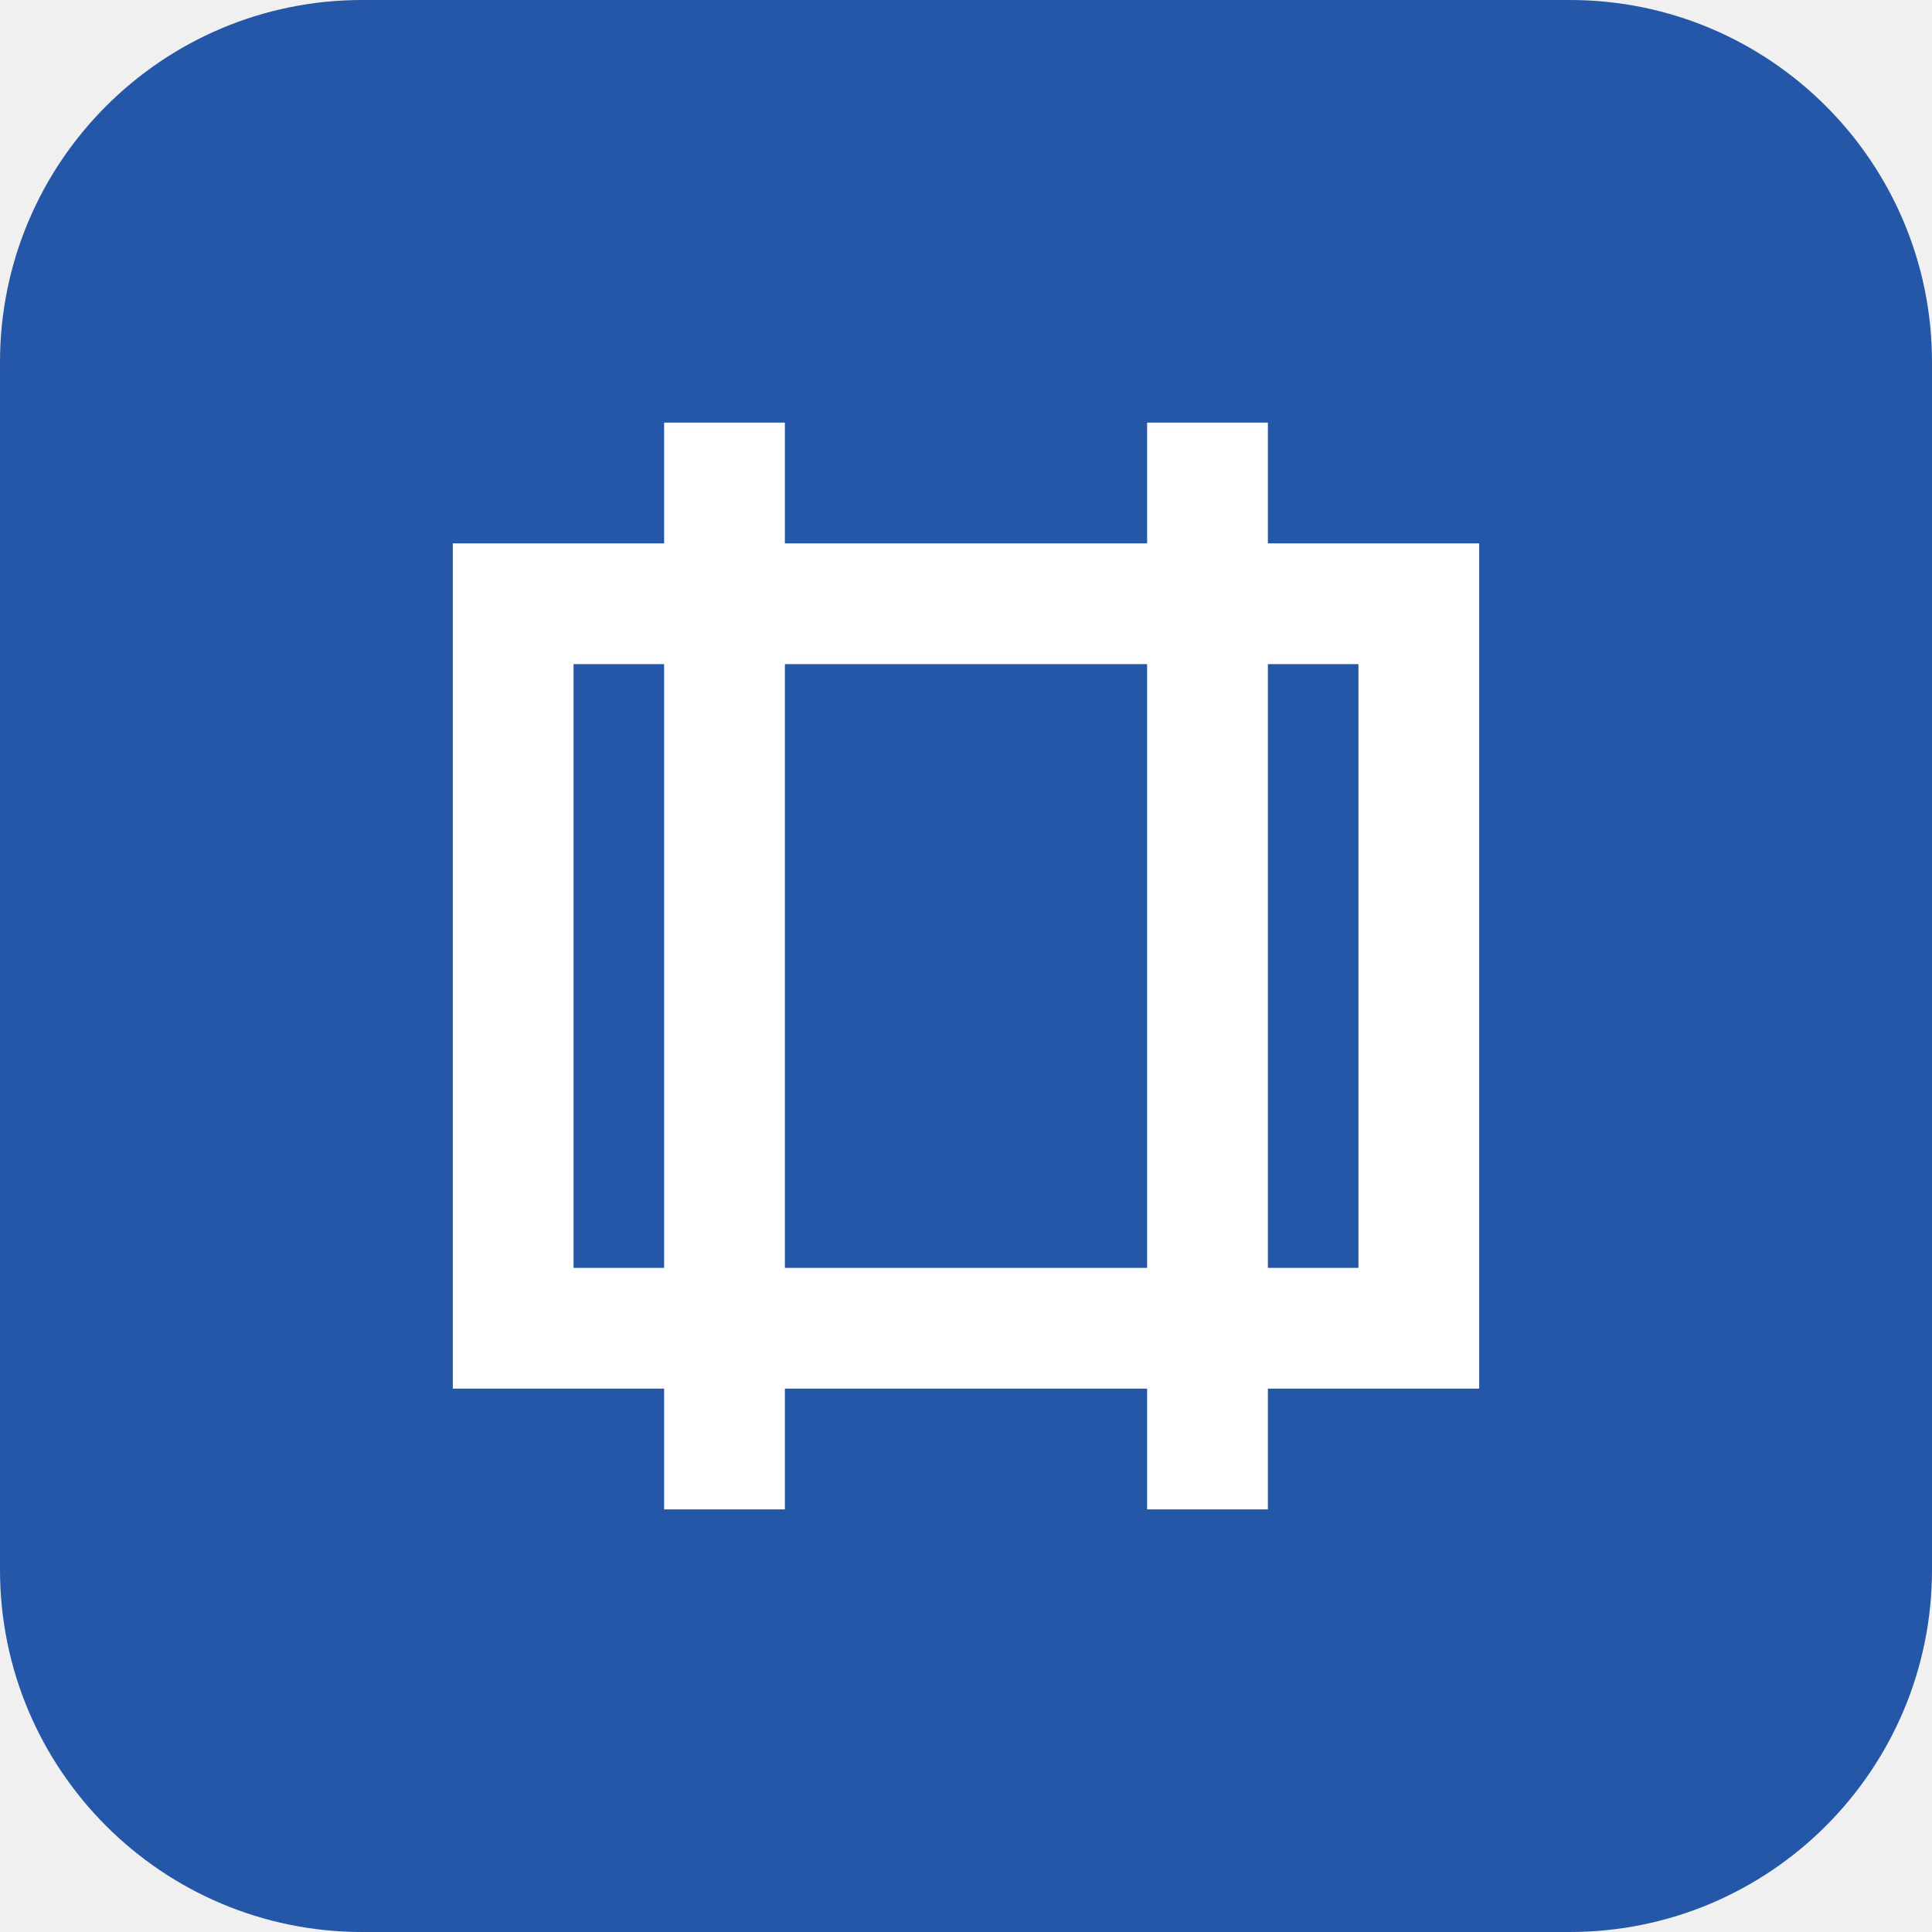
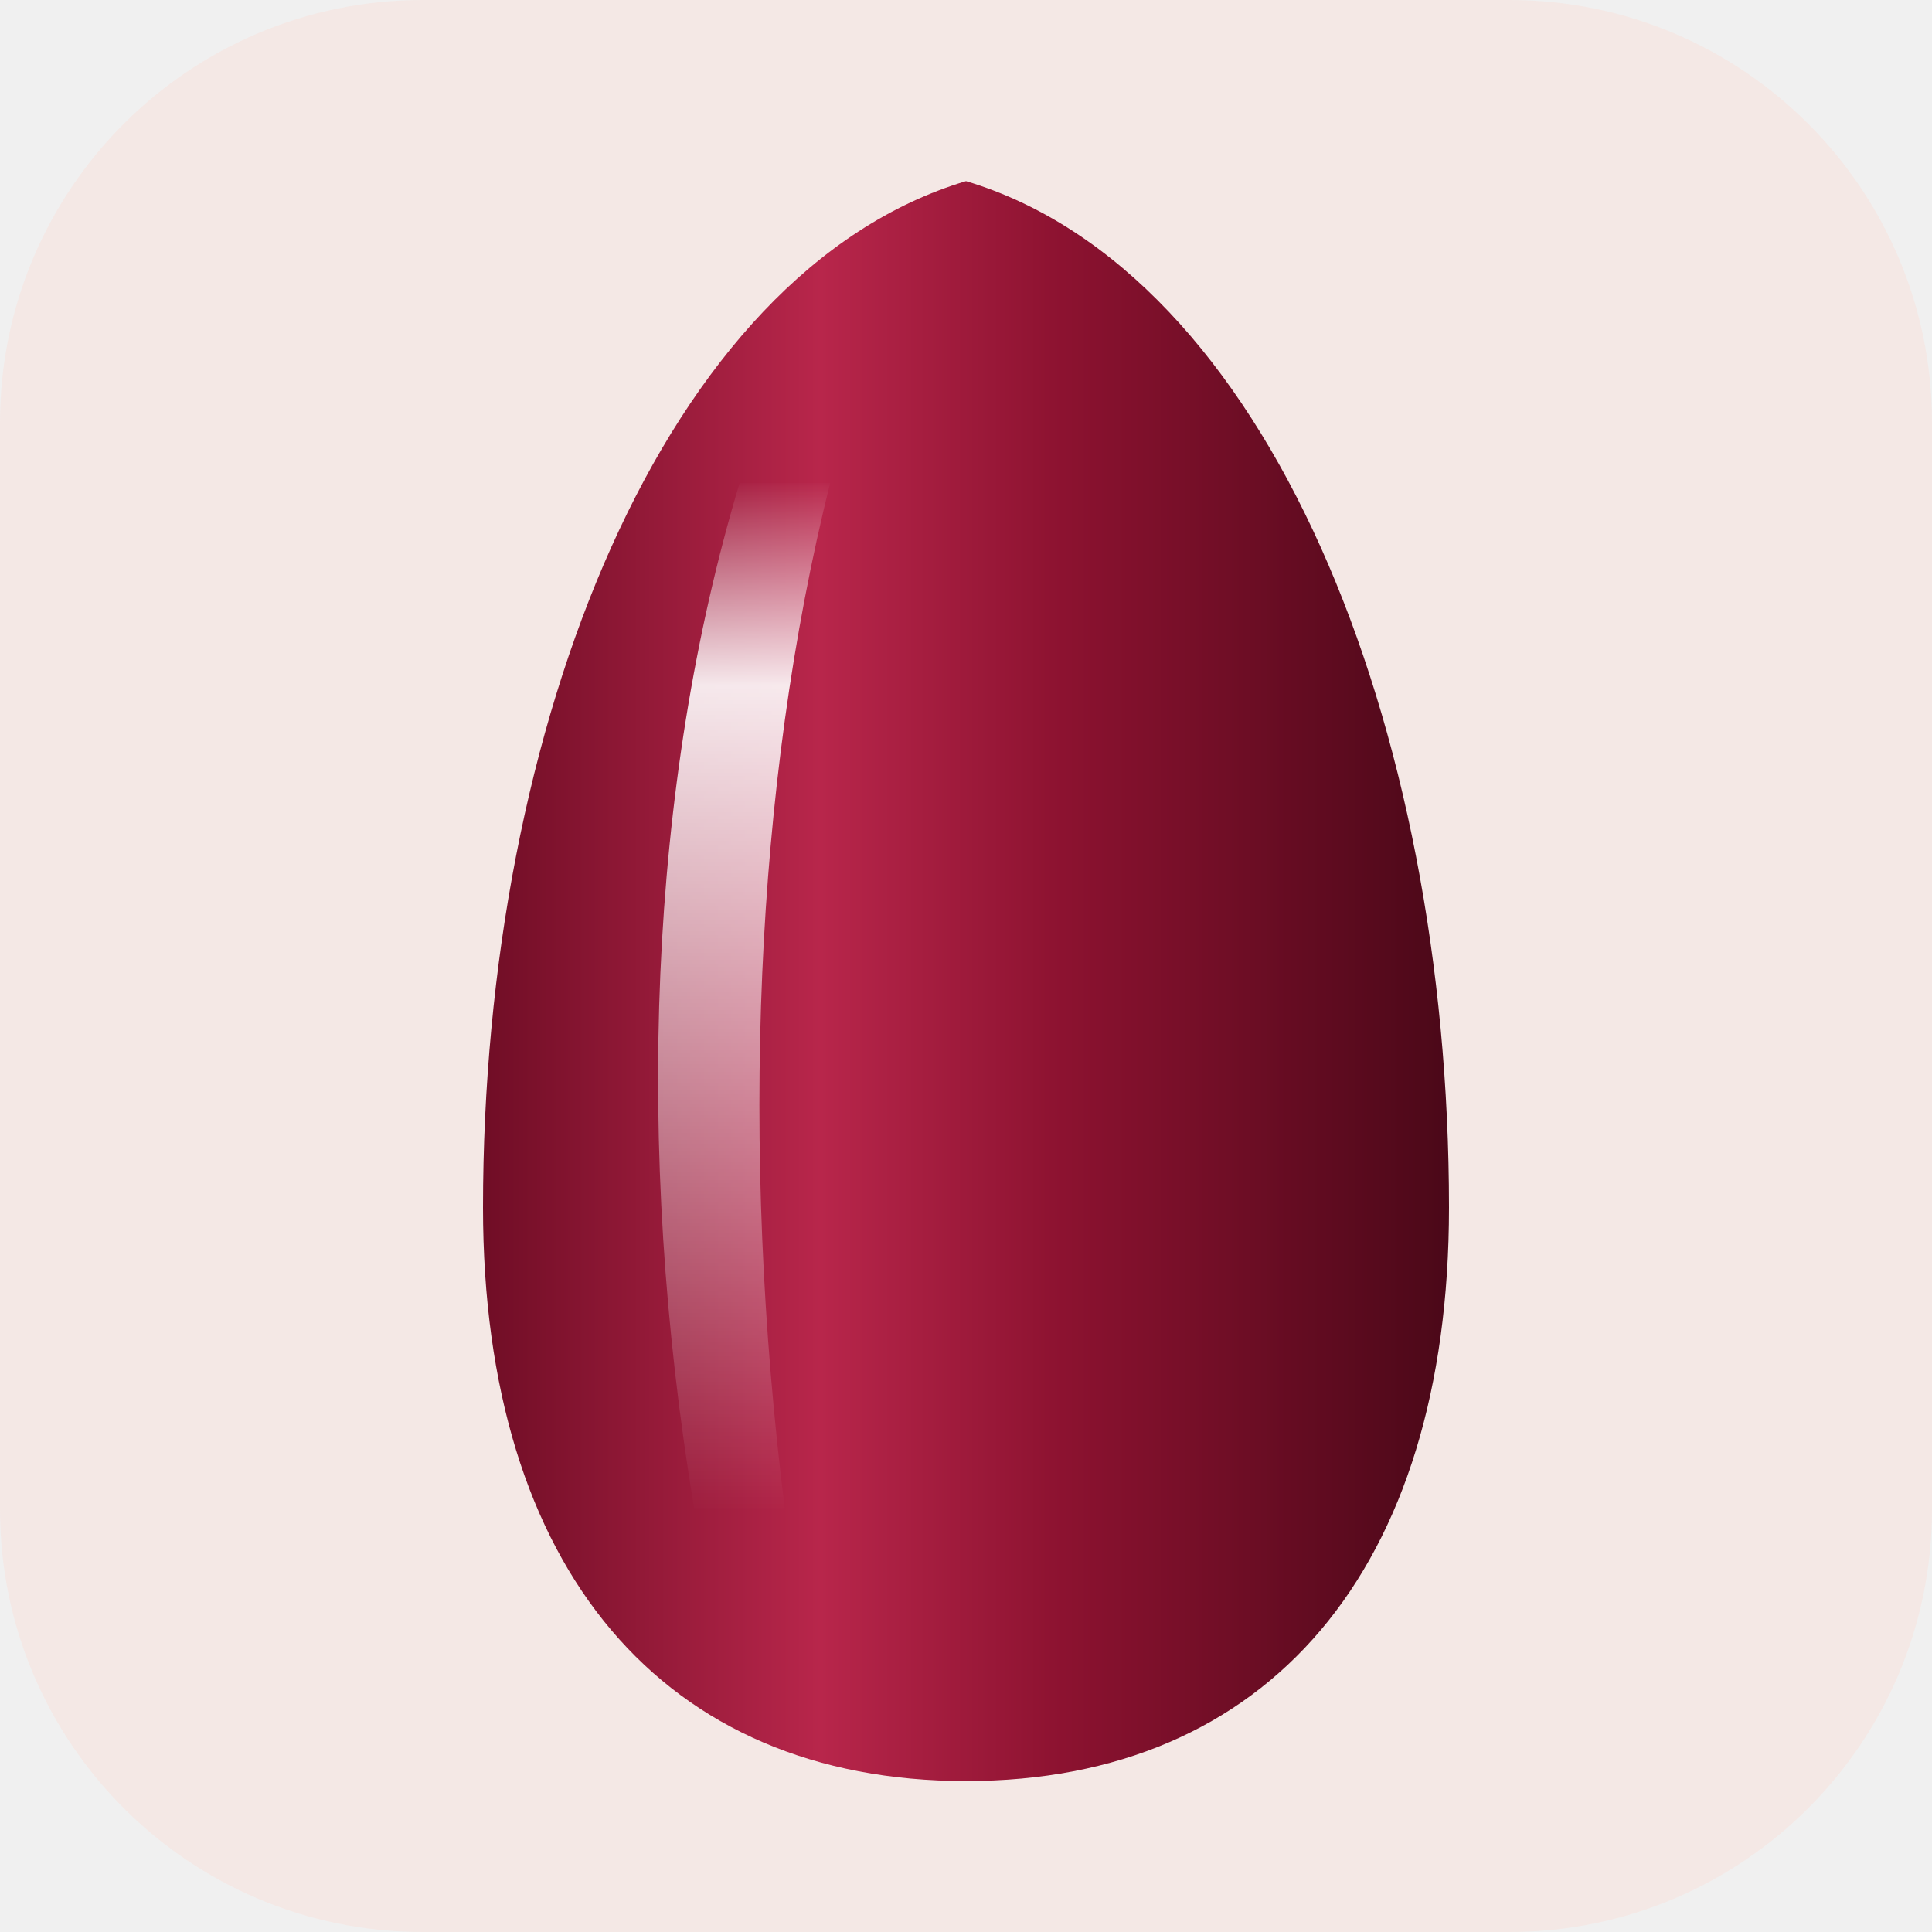
- <svg xmlns="http://www.w3.org/2000/svg" viewBox="0 0 64 64">
-   <rect width="64" height="64" rx="12" fill="#2457a7" />
-   <path d="M17 20h30v24H17zM24 14v36M40 14v36" fill="none" stroke="#fff" stroke-width="4" />
+ <svg xmlns="http://www.w3.org/2000/svg" viewBox="0 0 64 64" width="64" height="64">
+   <defs>
+     <linearGradient id="l" x1="0" y1="0" x2="1" y2="0">
+       <stop offset="0" stop-color="#6f0d25" />
+       <stop offset=".35" stop-color="#b8264b" />
+       <stop offset=".6" stop-color="#8c1230" />
+       <stop offset="1" stop-color="#4a0818" />
+     </linearGradient>
+     <linearGradient id="s" x1="0" y1="0" x2="0" y2="1">
+       <stop offset="0" stop-color="#fff" stop-opacity="0" />
+       <stop offset=".2" stop-color="#fff" stop-opacity=".9" />
+       <stop offset="1" stop-color="#fff" stop-opacity="0" />
+     </linearGradient>
+   </defs>
+   <rect width="64" height="64" rx="14" fill="#f4e8e5" />
+   <path d="M32 6 C42 9 48 24 48 40 C48 52 42 59 32 59 C22 59 16 52 16 40 C16 24 22 9 32 6 Z" fill="url(#l)" />
+   <path d="M24.5 16 C21.5 26 21 38 23 50 L26 50 C24.5 38 25 26 27.5 16 Z" fill="url(#s)" />
</svg>
